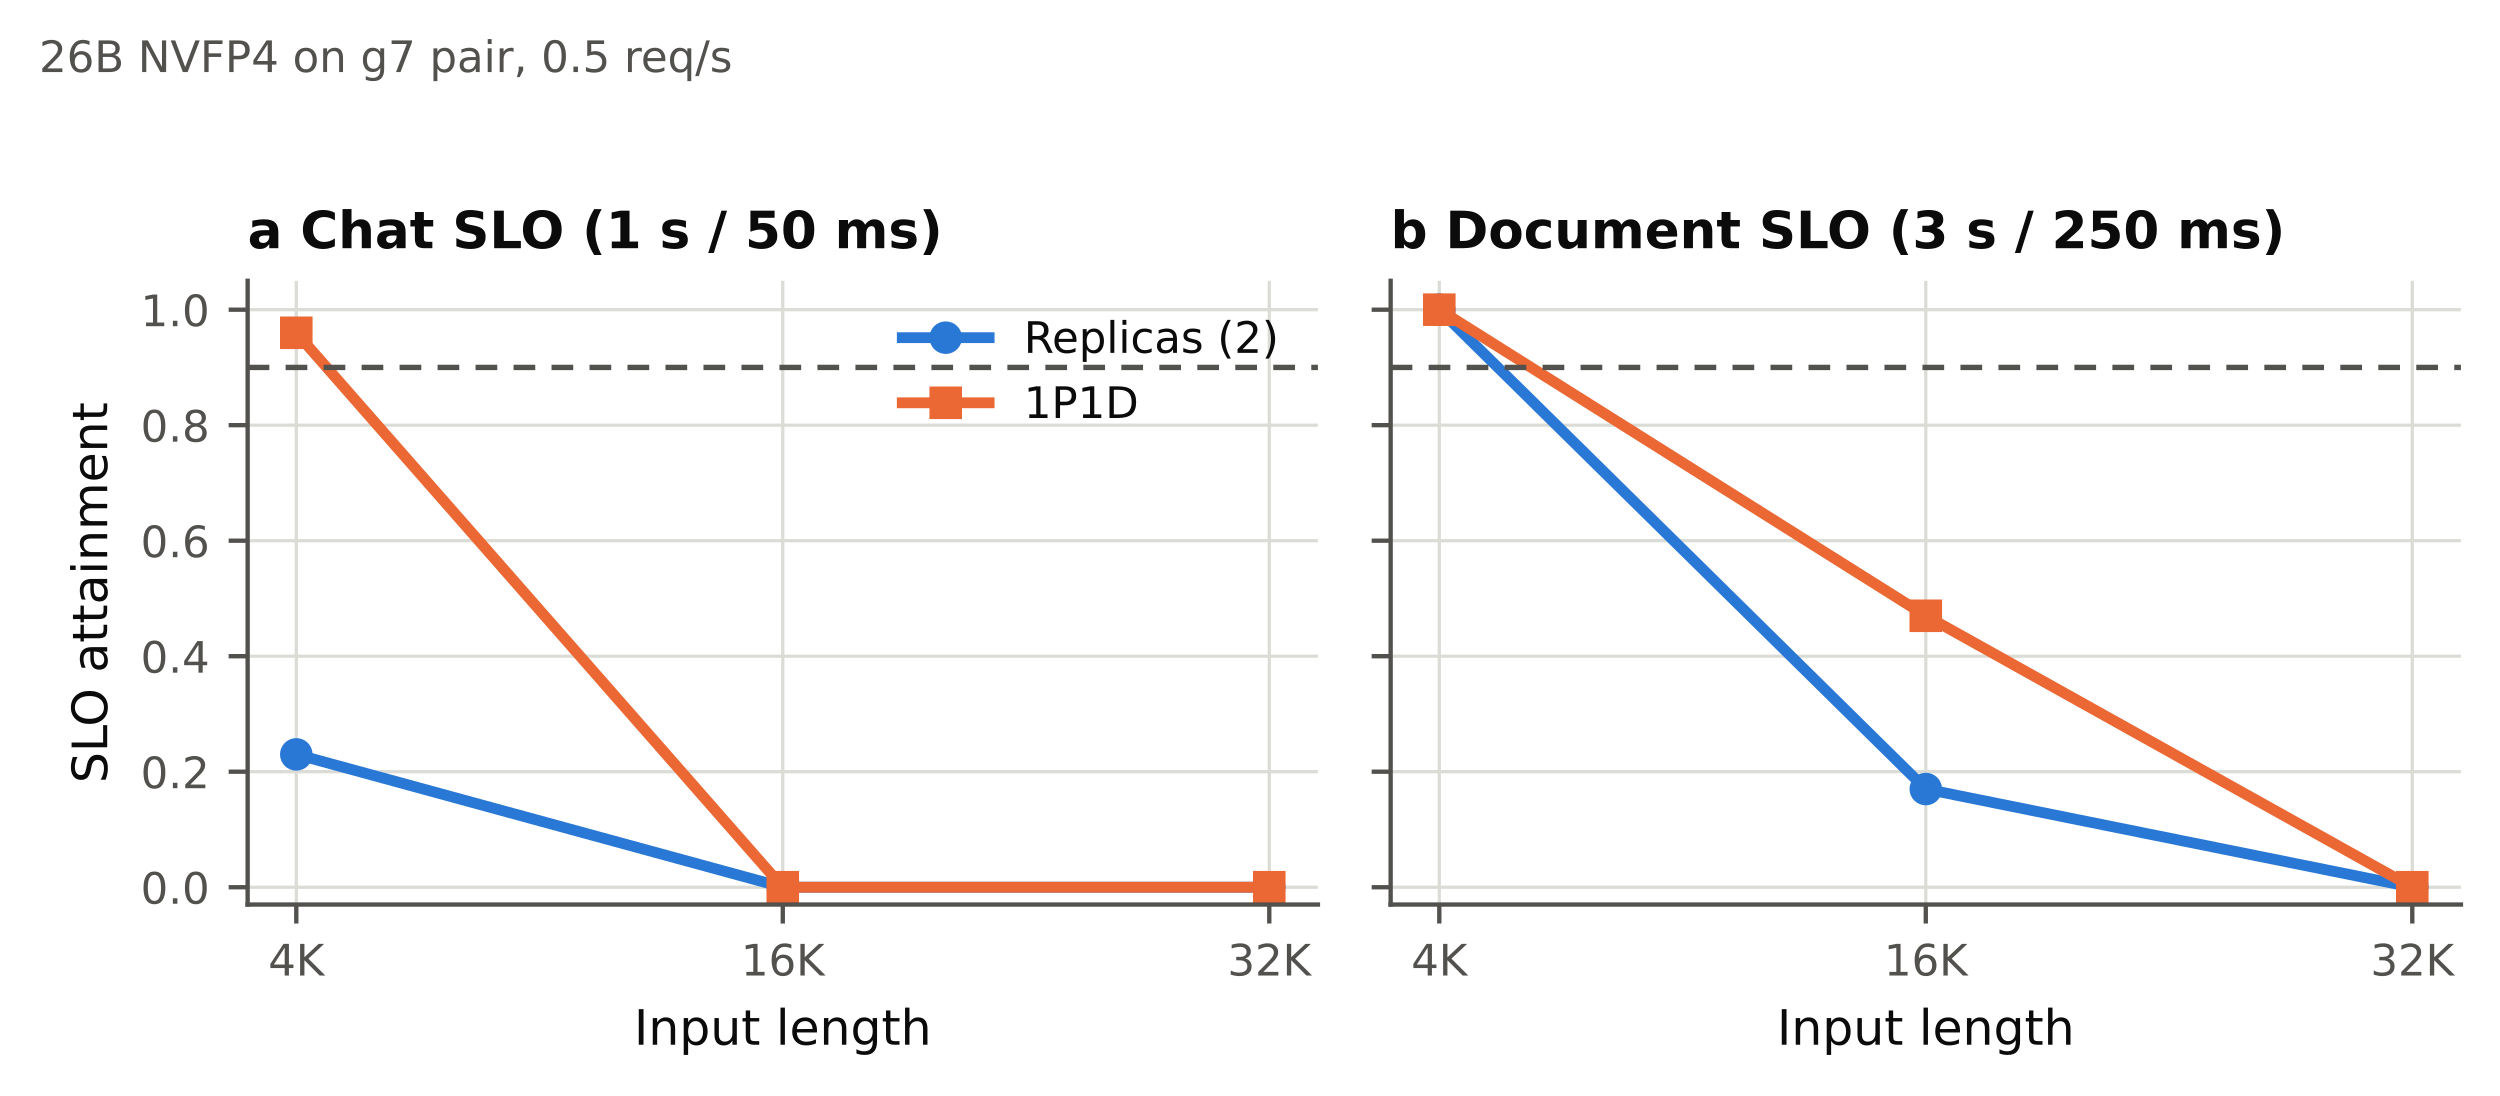
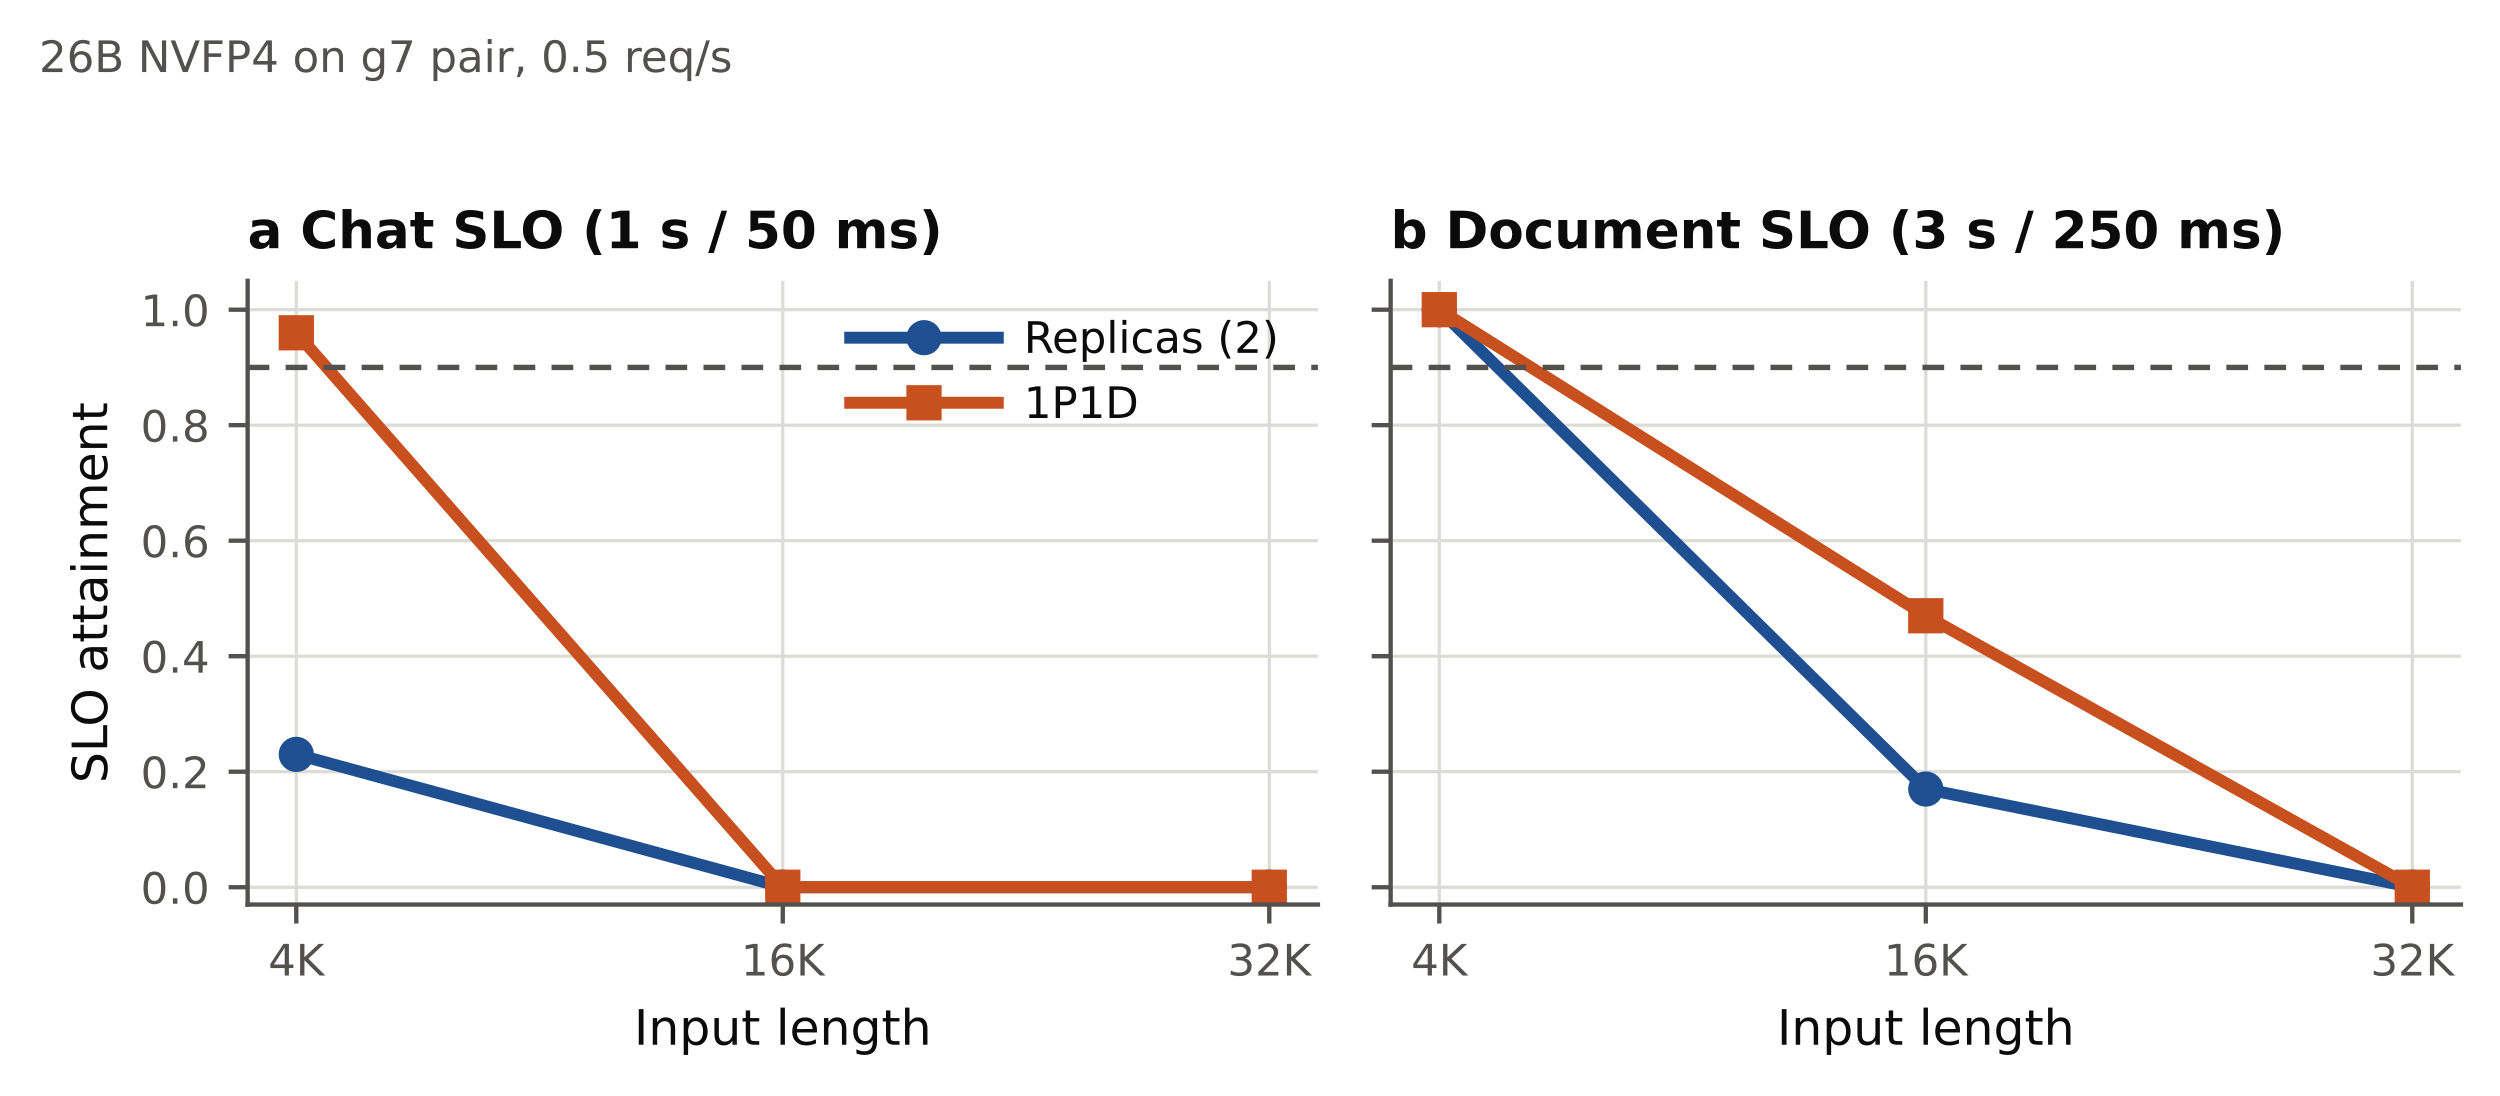
<svg xmlns="http://www.w3.org/2000/svg" xmlns:xlink="http://www.w3.org/1999/xlink" width="460.691pt" height="201.887pt" viewBox="0 0 460.691 201.887" version="1.1">
  <defs>
    <style type="text/css">*{stroke-linejoin: round; stroke-linecap: butt}</style>
  </defs>
  <g id="figure_1">
    <g id="patch_1">
      <path d="M 0 201.887  L 460.691 201.887  L 460.691 -0  L 0 -0  L 0 201.887  z " style="fill: none" />
    </g>
    <g id="axes_1">
      <g id="patch_2">
        <path d="M 45.634 166.686  L 242.862 166.686  L 242.862 51.746  L 45.634 51.746  L 45.634 166.686  z " style="fill: none" />
      </g>
      <g id="matplotlib.axis_1">
        <g id="xtick_1">
          <g id="line2d_1">
-             <path d="M 54.599 166.686  L 54.599 51.746  " clip-path="url(#pe10164a2cf)" style="fill: none; stroke: #dcdcd6; stroke-width: 0.6; stroke-linecap: square" />
+             <path d="M 54.599 166.686  L 54.599 51.746  " clip-path="url(#pffcfead158)" style="fill: none; stroke: #dcdcd6; stroke-width: 0.6; stroke-linecap: square" />
          </g>
          <g id="line2d_2">
            <defs>
-               <path id="m27194da87b" d="M 0 0  L 0 3.5  " style="stroke: #52514e; stroke-width: 0.8" />
+               <path id="m50b5857de2" d="M 0 0  L 0 3.5  " style="stroke: #52514e; stroke-width: 0.8" />
            </defs>
            <g>
-               <use xlink:href="#m27194da87b" x="54.599" y="166.686" style="fill: #52514e; stroke: #52514e; stroke-width: 0.8" />
+               <use xlink:href="#m50b5857de2" x="54.599" y="166.686" style="fill: #52514e; stroke: #52514e; stroke-width: 0.8" />
            </g>
          </g>
          <g id="text_1">
            <text style="font-size: 8px; font-family: 'DejaVu Sans', 'Bitstream Vera Sans', 'Computer Modern Sans Serif', 'Lucida Grande', 'Verdana', 'Geneva', 'Lucid', 'Arial', 'Helvetica', 'Avant Garde', sans-serif; text-anchor: middle; fill: #52514e" x="54.599" y="179.764" transform="rotate(-0 54.59899 179.764)">4K</text>
          </g>
        </g>
        <g id="xtick_2">
          <g id="line2d_3">
-             <path d="M 144.248 166.686  L 144.248 51.746  " clip-path="url(#pe10164a2cf)" style="fill: none; stroke: #dcdcd6; stroke-width: 0.6; stroke-linecap: square" />
+             <path d="M 144.248 166.686  L 144.248 51.746  " clip-path="url(#pffcfead158)" style="fill: none; stroke: #dcdcd6; stroke-width: 0.6; stroke-linecap: square" />
          </g>
          <g id="line2d_4">
            <g>
-               <use xlink:href="#m27194da87b" x="144.248" y="166.686" style="fill: #52514e; stroke: #52514e; stroke-width: 0.8" />
+               <use xlink:href="#m50b5857de2" x="144.248" y="166.686" style="fill: #52514e; stroke: #52514e; stroke-width: 0.8" />
            </g>
          </g>
          <g id="text_2">
            <text style="font-size: 8px; font-family: 'DejaVu Sans', 'Bitstream Vera Sans', 'Computer Modern Sans Serif', 'Lucida Grande', 'Verdana', 'Geneva', 'Lucid', 'Arial', 'Helvetica', 'Avant Garde', sans-serif; text-anchor: middle; fill: #52514e" x="144.248" y="179.764" transform="rotate(-0 144.2478 179.764)">16K</text>
          </g>
        </g>
        <g id="xtick_3">
          <g id="line2d_5">
-             <path d="M 233.897 166.686  L 233.897 51.746  " clip-path="url(#pe10164a2cf)" style="fill: none; stroke: #dcdcd6; stroke-width: 0.6; stroke-linecap: square" />
+             <path d="M 233.897 166.686  L 233.897 51.746  " clip-path="url(#pffcfead158)" style="fill: none; stroke: #dcdcd6; stroke-width: 0.6; stroke-linecap: square" />
          </g>
          <g id="line2d_6">
            <g>
-               <use xlink:href="#m27194da87b" x="233.897" y="166.686" style="fill: #52514e; stroke: #52514e; stroke-width: 0.8" />
+               <use xlink:href="#m50b5857de2" x="233.897" y="166.686" style="fill: #52514e; stroke: #52514e; stroke-width: 0.8" />
            </g>
          </g>
          <g id="text_3">
            <text style="font-size: 8px; font-family: 'DejaVu Sans', 'Bitstream Vera Sans', 'Computer Modern Sans Serif', 'Lucida Grande', 'Verdana', 'Geneva', 'Lucid', 'Arial', 'Helvetica', 'Avant Garde', sans-serif; text-anchor: middle; fill: #52514e" x="233.897" y="179.764" transform="rotate(-0 233.8967 179.764)">32K</text>
          </g>
        </g>
        <g id="text_4">
          <text style="font-size: 9px; font-family: 'DejaVu Sans', 'Bitstream Vera Sans', 'Computer Modern Sans Serif', 'Lucida Grande', 'Verdana', 'Geneva', 'Lucid', 'Arial', 'Helvetica', 'Avant Garde', sans-serif; text-anchor: middle; fill: #0b0b0b" x="144.248" y="192.524" transform="rotate(-0 144.2478 192.5245)">Input length</text>
        </g>
      </g>
      <g id="matplotlib.axis_2">
        <g id="ytick_1">
          <g id="line2d_7">
-             <path d="M 45.634 163.493  L 242.862 163.493  " clip-path="url(#pe10164a2cf)" style="fill: none; stroke: #dcdcd6; stroke-width: 0.6; stroke-linecap: square" />
+             <path d="M 45.634 163.493  L 242.862 163.493  " clip-path="url(#pffcfead158)" style="fill: none; stroke: #dcdcd6; stroke-width: 0.6; stroke-linecap: square" />
          </g>
          <g id="line2d_8">
            <defs>
-               <path id="m6f4c86ccff" d="M 0 0  L -3.5 0  " style="stroke: #52514e; stroke-width: 0.8" />
+               <path id="m2def2390a6" d="M 0 0  L -3.5 0  " style="stroke: #52514e; stroke-width: 0.8" />
            </defs>
            <g>
-               <use xlink:href="#m6f4c86ccff" x="45.634" y="163.493" style="fill: #52514e; stroke: #52514e; stroke-width: 0.8" />
+               <use xlink:href="#m2def2390a6" x="45.634" y="163.493" style="fill: #52514e; stroke: #52514e; stroke-width: 0.8" />
            </g>
          </g>
          <g id="text_5">
            <text style="font-size: 8px; font-family: 'DejaVu Sans', 'Bitstream Vera Sans', 'Computer Modern Sans Serif', 'Lucida Grande', 'Verdana', 'Geneva', 'Lucid', 'Arial', 'Helvetica', 'Avant Garde', sans-serif; text-anchor: end; fill: #52514e" x="38.634" y="166.532" transform="rotate(-0 38.63411 166.5322)">0.0</text>
          </g>
        </g>
        <g id="ytick_2">
          <g id="line2d_9">
-             <path d="M 45.634 142.208  L 242.862 142.208  " clip-path="url(#pe10164a2cf)" style="fill: none; stroke: #dcdcd6; stroke-width: 0.6; stroke-linecap: square" />
+             <path d="M 45.634 142.208  L 242.862 142.208  " clip-path="url(#pffcfead158)" style="fill: none; stroke: #dcdcd6; stroke-width: 0.6; stroke-linecap: square" />
          </g>
          <g id="line2d_10">
            <g>
-               <use xlink:href="#m6f4c86ccff" x="45.634" y="142.208" style="fill: #52514e; stroke: #52514e; stroke-width: 0.8" />
+               <use xlink:href="#m2def2390a6" x="45.634" y="142.208" style="fill: #52514e; stroke: #52514e; stroke-width: 0.8" />
            </g>
          </g>
          <g id="text_6">
            <text style="font-size: 8px; font-family: 'DejaVu Sans', 'Bitstream Vera Sans', 'Computer Modern Sans Serif', 'Lucida Grande', 'Verdana', 'Geneva', 'Lucid', 'Arial', 'Helvetica', 'Avant Garde', sans-serif; text-anchor: end; fill: #52514e" x="38.634" y="145.247" transform="rotate(-0 38.63411 145.247)">0.2</text>
          </g>
        </g>
        <g id="ytick_3">
          <g id="line2d_11">
-             <path d="M 45.634 120.923  L 242.862 120.923  " clip-path="url(#pe10164a2cf)" style="fill: none; stroke: #dcdcd6; stroke-width: 0.6; stroke-linecap: square" />
+             <path d="M 45.634 120.923  L 242.862 120.923  " clip-path="url(#pffcfead158)" style="fill: none; stroke: #dcdcd6; stroke-width: 0.6; stroke-linecap: square" />
          </g>
          <g id="line2d_12">
            <g>
-               <use xlink:href="#m6f4c86ccff" x="45.634" y="120.923" style="fill: #52514e; stroke: #52514e; stroke-width: 0.8" />
+               <use xlink:href="#m2def2390a6" x="45.634" y="120.923" style="fill: #52514e; stroke: #52514e; stroke-width: 0.8" />
            </g>
          </g>
          <g id="text_7">
            <text style="font-size: 8px; font-family: 'DejaVu Sans', 'Bitstream Vera Sans', 'Computer Modern Sans Serif', 'Lucida Grande', 'Verdana', 'Geneva', 'Lucid', 'Arial', 'Helvetica', 'Avant Garde', sans-serif; text-anchor: end; fill: #52514e" x="38.634" y="123.962" transform="rotate(-0 38.63411 123.9618)">0.4</text>
          </g>
        </g>
        <g id="ytick_4">
          <g id="line2d_13">
-             <path d="M 45.634 99.637  L 242.862 99.637  " clip-path="url(#pe10164a2cf)" style="fill: none; stroke: #dcdcd6; stroke-width: 0.6; stroke-linecap: square" />
+             <path d="M 45.634 99.637  L 242.862 99.637  " clip-path="url(#pffcfead158)" style="fill: none; stroke: #dcdcd6; stroke-width: 0.6; stroke-linecap: square" />
          </g>
          <g id="line2d_14">
            <g>
-               <use xlink:href="#m6f4c86ccff" x="45.634" y="99.637" style="fill: #52514e; stroke: #52514e; stroke-width: 0.8" />
+               <use xlink:href="#m2def2390a6" x="45.634" y="99.637" style="fill: #52514e; stroke: #52514e; stroke-width: 0.8" />
            </g>
          </g>
          <g id="text_8">
            <text style="font-size: 8px; font-family: 'DejaVu Sans', 'Bitstream Vera Sans', 'Computer Modern Sans Serif', 'Lucida Grande', 'Verdana', 'Geneva', 'Lucid', 'Arial', 'Helvetica', 'Avant Garde', sans-serif; text-anchor: end; fill: #52514e" x="38.634" y="102.677" transform="rotate(-0 38.63411 102.6766)">0.6</text>
          </g>
        </g>
        <g id="ytick_5">
          <g id="line2d_15">
-             <path d="M 45.634 78.352  L 242.862 78.352  " clip-path="url(#pe10164a2cf)" style="fill: none; stroke: #dcdcd6; stroke-width: 0.6; stroke-linecap: square" />
+             <path d="M 45.634 78.352  L 242.862 78.352  " clip-path="url(#pffcfead158)" style="fill: none; stroke: #dcdcd6; stroke-width: 0.6; stroke-linecap: square" />
          </g>
          <g id="line2d_16">
            <g>
-               <use xlink:href="#m6f4c86ccff" x="45.634" y="78.352" style="fill: #52514e; stroke: #52514e; stroke-width: 0.8" />
+               <use xlink:href="#m2def2390a6" x="45.634" y="78.352" style="fill: #52514e; stroke: #52514e; stroke-width: 0.8" />
            </g>
          </g>
          <g id="text_9">
            <text style="font-size: 8px; font-family: 'DejaVu Sans', 'Bitstream Vera Sans', 'Computer Modern Sans Serif', 'Lucida Grande', 'Verdana', 'Geneva', 'Lucid', 'Arial', 'Helvetica', 'Avant Garde', sans-serif; text-anchor: end; fill: #52514e" x="38.634" y="81.391" transform="rotate(-0 38.63411 81.39135)">0.8</text>
          </g>
        </g>
        <g id="ytick_6">
          <g id="line2d_17">
-             <path d="M 45.634 57.067  L 242.862 57.067  " clip-path="url(#pe10164a2cf)" style="fill: none; stroke: #dcdcd6; stroke-width: 0.6; stroke-linecap: square" />
+             <path d="M 45.634 57.067  L 242.862 57.067  " clip-path="url(#pffcfead158)" style="fill: none; stroke: #dcdcd6; stroke-width: 0.6; stroke-linecap: square" />
          </g>
          <g id="line2d_18">
            <g>
-               <use xlink:href="#m6f4c86ccff" x="45.634" y="57.067" style="fill: #52514e; stroke: #52514e; stroke-width: 0.8" />
+               <use xlink:href="#m2def2390a6" x="45.634" y="57.067" style="fill: #52514e; stroke: #52514e; stroke-width: 0.8" />
            </g>
          </g>
          <g id="text_10">
            <text style="font-size: 8px; font-family: 'DejaVu Sans', 'Bitstream Vera Sans', 'Computer Modern Sans Serif', 'Lucida Grande', 'Verdana', 'Geneva', 'Lucid', 'Arial', 'Helvetica', 'Avant Garde', sans-serif; text-anchor: end; fill: #52514e" x="38.634" y="60.106" transform="rotate(-0 38.63411 60.10614)">1.0</text>
          </g>
        </g>
        <g id="text_11">
          <text style="font-size: 9px; font-family: 'DejaVu Sans', 'Bitstream Vera Sans', 'Computer Modern Sans Serif', 'Lucida Grande', 'Verdana', 'Geneva', 'Lucid', 'Arial', 'Helvetica', 'Avant Garde', sans-serif; text-anchor: middle; fill: #0b0b0b" x="19.75" y="109.216" transform="rotate(-90 19.7495 109.2158)">SLO attainment</text>
        </g>
      </g>
      <g id="line2d_19">
-         <path d="M 54.599 139.015  L 144.248 163.493  L 233.897 163.493  " clip-path="url(#pe10164a2cf)" style="fill: none; stroke: #2a78d6; stroke-width: 2; stroke-linecap: square" />
+         <path d="M 54.599 139.015  L 144.248 163.493  L 233.897 163.493  " clip-path="url(#pffcfead158)" style="fill: none; stroke: #1d4f91; stroke-width: 2.2; stroke-linecap: square" />
        <defs>
-           <path id="me38b9e5b8d" d="M 0 2.5  C 0.663 2.5 1.299 2.237 1.768 1.768  C 2.237 1.299 2.5 0.663 2.5 0  C 2.5 -0.663 2.237 -1.299 1.768 -1.768  C 1.299 -2.237 0.663 -2.5 0 -2.5  C -0.663 -2.5 -1.299 -2.237 -1.768 -1.768  C -2.237 -1.299 -2.5 -0.663 -2.5 0  C -2.5 0.663 -2.237 1.299 -1.768 1.768  C -1.299 2.237 -0.663 2.5 0 2.5  z " style="stroke: #2a78d6" />
+           <path id="mbf7e159182" d="M 0 2.75  C 0.729 2.75 1.429 2.46 1.945 1.945  C 2.46 1.429 2.75 0.729 2.75 0  C 2.75 -0.729 2.46 -1.429 1.945 -1.945  C 1.429 -2.46 0.729 -2.75 0 -2.75  C -0.729 -2.75 -1.429 -2.46 -1.945 -1.945  C -2.46 -1.429 -2.75 -0.729 -2.75 0  C -2.75 0.729 -2.46 1.429 -1.945 1.945  C -1.429 2.46 -0.729 2.75 0 2.75  z " style="stroke: #1d4f91" />
        </defs>
-         <g clip-path="url(#pe10164a2cf)">
-           <use xlink:href="#me38b9e5b8d" x="54.599" y="139.015" style="fill: #2a78d6; stroke: #2a78d6" />
-           <use xlink:href="#me38b9e5b8d" x="144.248" y="163.493" style="fill: #2a78d6; stroke: #2a78d6" />
-           <use xlink:href="#me38b9e5b8d" x="233.897" y="163.493" style="fill: #2a78d6; stroke: #2a78d6" />
+         <g clip-path="url(#pffcfead158)">
+           <use xlink:href="#mbf7e159182" x="54.599" y="139.015" style="fill: #1d4f91; stroke: #1d4f91" />
+           <use xlink:href="#mbf7e159182" x="144.248" y="163.493" style="fill: #1d4f91; stroke: #1d4f91" />
+           <use xlink:href="#mbf7e159182" x="233.897" y="163.493" style="fill: #1d4f91; stroke: #1d4f91" />
        </g>
      </g>
      <g id="line2d_20">
-         <path d="M 54.599 61.324  L 144.248 163.493  L 233.897 163.493  " clip-path="url(#pe10164a2cf)" style="fill: none; stroke: #eb6834; stroke-width: 2; stroke-linecap: square" />
+         <path d="M 54.599 61.324  L 144.248 163.493  L 233.897 163.493  " clip-path="url(#pffcfead158)" style="fill: none; stroke: #c8501e; stroke-width: 2.2; stroke-linecap: square" />
        <defs>
-           <path id="mcf254a153b" d="M -2.5 2.5  L 2.5 2.5  L 2.5 -2.5  L -2.5 -2.5  z " style="stroke: #eb6834; stroke-linejoin: miter" />
+           <path id="m9a50d55fbb" d="M -2.75 2.75  L 2.75 2.75  L 2.75 -2.75  L -2.75 -2.75  z " style="stroke: #c8501e; stroke-linejoin: miter" />
        </defs>
-         <g clip-path="url(#pe10164a2cf)">
-           <use xlink:href="#mcf254a153b" x="54.599" y="61.324" style="fill: #eb6834; stroke: #eb6834; stroke-linejoin: miter" />
-           <use xlink:href="#mcf254a153b" x="144.248" y="163.493" style="fill: #eb6834; stroke: #eb6834; stroke-linejoin: miter" />
-           <use xlink:href="#mcf254a153b" x="233.897" y="163.493" style="fill: #eb6834; stroke: #eb6834; stroke-linejoin: miter" />
+         <g clip-path="url(#pffcfead158)">
+           <use xlink:href="#m9a50d55fbb" x="54.599" y="61.324" style="fill: #c8501e; stroke: #c8501e; stroke-linejoin: miter" />
+           <use xlink:href="#m9a50d55fbb" x="144.248" y="163.493" style="fill: #c8501e; stroke: #c8501e; stroke-linejoin: miter" />
+           <use xlink:href="#m9a50d55fbb" x="233.897" y="163.493" style="fill: #c8501e; stroke: #c8501e; stroke-linejoin: miter" />
        </g>
      </g>
      <g id="line2d_21">
-         <path d="M 45.634 67.71  L 242.862 67.71  " clip-path="url(#pe10164a2cf)" style="fill: none; stroke-dasharray: 4,3; stroke-dashoffset: 0; stroke: #52514e" />
+         <path d="M 45.634 67.71  L 242.862 67.71  " clip-path="url(#pffcfead158)" style="fill: none; stroke-dasharray: 4,3; stroke-dashoffset: 0; stroke: #52514e" />
      </g>
      <g id="patch_3">
        <path d="M 45.634 166.686  L 45.634 51.746  " style="fill: none; stroke: #52514e; stroke-width: 0.8; stroke-linejoin: miter; stroke-linecap: square" />
      </g>
      <g id="patch_4">
        <path d="M 45.634 166.686  L 242.862 166.686  " style="fill: none; stroke: #52514e; stroke-width: 0.8; stroke-linejoin: miter; stroke-linecap: square" />
      </g>
      <g id="text_12">
        <text style="font-weight: 700; font-size: 9.5px; font-family: 'DejaVu Sans', 'Bitstream Vera Sans', 'Computer Modern Sans Serif', 'Lucida Grande', 'Verdana', 'Geneva', 'Lucid', 'Arial', 'Helvetica', 'Avant Garde', sans-serif; text-anchor: start; fill: #0b0b0b" x="45.634" y="45.746" transform="rotate(-0 45.63411 45.74577)">a  Chat SLO (1 s / 50 ms)</text>
      </g>
      <g id="legend_1">
        <g id="line2d_22">
-           <path d="M 166.272 62.225  L 174.272 62.225  L 182.272 62.225  " style="fill: none; stroke: #2a78d6; stroke-width: 2; stroke-linecap: square" />
+           <path d="M 156.672 62.225  L 170.272 62.225  L 183.872 62.225  " style="fill: none; stroke: #1d4f91; stroke-width: 2.2; stroke-linecap: square" />
          <g>
-             <use xlink:href="#me38b9e5b8d" x="174.272" y="62.225" style="fill: #2a78d6; stroke: #2a78d6" />
+             <use xlink:href="#mbf7e159182" x="170.272" y="62.225" style="fill: #1d4f91; stroke: #1d4f91" />
          </g>
        </g>
        <g id="text_13">
          <text style="font-size: 8px; font-family: 'DejaVu Sans', 'Bitstream Vera Sans', 'Computer Modern Sans Serif', 'Lucida Grande', 'Verdana', 'Geneva', 'Lucid', 'Arial', 'Helvetica', 'Avant Garde', sans-serif; text-anchor: start; fill: #0b0b0b" x="188.672" y="65.025" transform="rotate(-0 188.6716 65.02452)">Replicas (2)</text>
        </g>
        <g id="line2d_23">
-           <path d="M 166.272 74.225  L 174.272 74.225  L 182.272 74.225  " style="fill: none; stroke: #eb6834; stroke-width: 2; stroke-linecap: square" />
+           <path d="M 156.672 74.225  L 170.272 74.225  L 183.872 74.225  " style="fill: none; stroke: #c8501e; stroke-width: 2.2; stroke-linecap: square" />
          <g>
-             <use xlink:href="#mcf254a153b" x="174.272" y="74.225" style="fill: #eb6834; stroke: #eb6834; stroke-linejoin: miter" />
+             <use xlink:href="#m9a50d55fbb" x="170.272" y="74.225" style="fill: #c8501e; stroke: #c8501e; stroke-linejoin: miter" />
          </g>
        </g>
        <g id="text_14">
          <text style="font-size: 8px; font-family: 'DejaVu Sans', 'Bitstream Vera Sans', 'Computer Modern Sans Serif', 'Lucida Grande', 'Verdana', 'Geneva', 'Lucid', 'Arial', 'Helvetica', 'Avant Garde', sans-serif; text-anchor: start; fill: #0b0b0b" x="188.672" y="77.025" transform="rotate(-0 188.6716 77.02515)">1P1D</text>
        </g>
      </g>
    </g>
    <g id="axes_2">
      <g id="patch_5">
        <path d="M 256.263 166.686  L 453.491 166.686  L 453.491 51.746  L 256.263 51.746  L 256.263 166.686  z " style="fill: none" />
      </g>
      <g id="matplotlib.axis_3">
        <g id="xtick_4">
          <g id="line2d_24">
-             <path d="M 265.228 166.686  L 265.228 51.746  " clip-path="url(#p8d260c4b30)" style="fill: none; stroke: #dcdcd6; stroke-width: 0.6; stroke-linecap: square" />
+             <path d="M 265.228 166.686  L 265.228 51.746  " clip-path="url(#p8221e906e7)" style="fill: none; stroke: #dcdcd6; stroke-width: 0.6; stroke-linecap: square" />
          </g>
          <g id="line2d_25">
            <g>
-               <use xlink:href="#m27194da87b" x="265.228" y="166.686" style="fill: #52514e; stroke: #52514e; stroke-width: 0.8" />
+               <use xlink:href="#m50b5857de2" x="265.228" y="166.686" style="fill: #52514e; stroke: #52514e; stroke-width: 0.8" />
            </g>
          </g>
          <g id="text_15">
            <text style="font-size: 8px; font-family: 'DejaVu Sans', 'Bitstream Vera Sans', 'Computer Modern Sans Serif', 'Lucida Grande', 'Verdana', 'Geneva', 'Lucid', 'Arial', 'Helvetica', 'Avant Garde', sans-serif; text-anchor: middle; fill: #52514e" x="265.228" y="179.764" transform="rotate(-0 265.2279 179.764)">4K</text>
          </g>
        </g>
        <g id="xtick_5">
          <g id="line2d_26">
-             <path d="M 354.877 166.686  L 354.877 51.746  " clip-path="url(#p8d260c4b30)" style="fill: none; stroke: #dcdcd6; stroke-width: 0.6; stroke-linecap: square" />
+             <path d="M 354.877 166.686  L 354.877 51.746  " clip-path="url(#p8221e906e7)" style="fill: none; stroke: #dcdcd6; stroke-width: 0.6; stroke-linecap: square" />
          </g>
          <g id="line2d_27">
            <g>
-               <use xlink:href="#m27194da87b" x="354.877" y="166.686" style="fill: #52514e; stroke: #52514e; stroke-width: 0.8" />
+               <use xlink:href="#m50b5857de2" x="354.877" y="166.686" style="fill: #52514e; stroke: #52514e; stroke-width: 0.8" />
            </g>
          </g>
          <g id="text_16">
            <text style="font-size: 8px; font-family: 'DejaVu Sans', 'Bitstream Vera Sans', 'Computer Modern Sans Serif', 'Lucida Grande', 'Verdana', 'Geneva', 'Lucid', 'Arial', 'Helvetica', 'Avant Garde', sans-serif; text-anchor: middle; fill: #52514e" x="354.877" y="179.764" transform="rotate(-0 354.8768 179.764)">16K</text>
          </g>
        </g>
        <g id="xtick_6">
          <g id="line2d_28">
-             <path d="M 444.526 166.686  L 444.526 51.746  " clip-path="url(#p8d260c4b30)" style="fill: none; stroke: #dcdcd6; stroke-width: 0.6; stroke-linecap: square" />
+             <path d="M 444.526 166.686  L 444.526 51.746  " clip-path="url(#p8221e906e7)" style="fill: none; stroke: #dcdcd6; stroke-width: 0.6; stroke-linecap: square" />
          </g>
          <g id="line2d_29">
            <g>
-               <use xlink:href="#m27194da87b" x="444.526" y="166.686" style="fill: #52514e; stroke: #52514e; stroke-width: 0.8" />
+               <use xlink:href="#m50b5857de2" x="444.526" y="166.686" style="fill: #52514e; stroke: #52514e; stroke-width: 0.8" />
            </g>
          </g>
          <g id="text_17">
            <text style="font-size: 8px; font-family: 'DejaVu Sans', 'Bitstream Vera Sans', 'Computer Modern Sans Serif', 'Lucida Grande', 'Verdana', 'Geneva', 'Lucid', 'Arial', 'Helvetica', 'Avant Garde', sans-serif; text-anchor: middle; fill: #52514e" x="444.526" y="179.764" transform="rotate(-0 444.5256 179.764)">32K</text>
          </g>
        </g>
        <g id="text_18">
          <text style="font-size: 9px; font-family: 'DejaVu Sans', 'Bitstream Vera Sans', 'Computer Modern Sans Serif', 'Lucida Grande', 'Verdana', 'Geneva', 'Lucid', 'Arial', 'Helvetica', 'Avant Garde', sans-serif; text-anchor: middle; fill: #0b0b0b" x="354.877" y="192.524" transform="rotate(-0 354.8768 192.5245)">Input length</text>
        </g>
      </g>
      <g id="matplotlib.axis_4">
        <g id="ytick_7">
          <g id="line2d_30">
-             <path d="M 256.263 163.493  L 453.491 163.493  " clip-path="url(#p8d260c4b30)" style="fill: none; stroke: #dcdcd6; stroke-width: 0.6; stroke-linecap: square" />
+             <path d="M 256.263 163.493  L 453.491 163.493  " clip-path="url(#p8221e906e7)" style="fill: none; stroke: #dcdcd6; stroke-width: 0.6; stroke-linecap: square" />
          </g>
          <g id="line2d_31">
            <g>
-               <use xlink:href="#m6f4c86ccff" x="256.263" y="163.493" style="fill: #52514e; stroke: #52514e; stroke-width: 0.8" />
+               <use xlink:href="#m2def2390a6" x="256.263" y="163.493" style="fill: #52514e; stroke: #52514e; stroke-width: 0.8" />
            </g>
          </g>
        </g>
        <g id="ytick_8">
          <g id="line2d_32">
-             <path d="M 256.263 142.208  L 453.491 142.208  " clip-path="url(#p8d260c4b30)" style="fill: none; stroke: #dcdcd6; stroke-width: 0.6; stroke-linecap: square" />
+             <path d="M 256.263 142.208  L 453.491 142.208  " clip-path="url(#p8221e906e7)" style="fill: none; stroke: #dcdcd6; stroke-width: 0.6; stroke-linecap: square" />
          </g>
          <g id="line2d_33">
            <g>
-               <use xlink:href="#m6f4c86ccff" x="256.263" y="142.208" style="fill: #52514e; stroke: #52514e; stroke-width: 0.8" />
+               <use xlink:href="#m2def2390a6" x="256.263" y="142.208" style="fill: #52514e; stroke: #52514e; stroke-width: 0.8" />
            </g>
          </g>
        </g>
        <g id="ytick_9">
          <g id="line2d_34">
-             <path d="M 256.263 120.923  L 453.491 120.923  " clip-path="url(#p8d260c4b30)" style="fill: none; stroke: #dcdcd6; stroke-width: 0.6; stroke-linecap: square" />
+             <path d="M 256.263 120.923  L 453.491 120.923  " clip-path="url(#p8221e906e7)" style="fill: none; stroke: #dcdcd6; stroke-width: 0.6; stroke-linecap: square" />
          </g>
          <g id="line2d_35">
            <g>
-               <use xlink:href="#m6f4c86ccff" x="256.263" y="120.923" style="fill: #52514e; stroke: #52514e; stroke-width: 0.8" />
+               <use xlink:href="#m2def2390a6" x="256.263" y="120.923" style="fill: #52514e; stroke: #52514e; stroke-width: 0.8" />
            </g>
          </g>
        </g>
        <g id="ytick_10">
          <g id="line2d_36">
-             <path d="M 256.263 99.637  L 453.491 99.637  " clip-path="url(#p8d260c4b30)" style="fill: none; stroke: #dcdcd6; stroke-width: 0.6; stroke-linecap: square" />
+             <path d="M 256.263 99.637  L 453.491 99.637  " clip-path="url(#p8221e906e7)" style="fill: none; stroke: #dcdcd6; stroke-width: 0.6; stroke-linecap: square" />
          </g>
          <g id="line2d_37">
            <g>
-               <use xlink:href="#m6f4c86ccff" x="256.263" y="99.637" style="fill: #52514e; stroke: #52514e; stroke-width: 0.8" />
+               <use xlink:href="#m2def2390a6" x="256.263" y="99.637" style="fill: #52514e; stroke: #52514e; stroke-width: 0.8" />
            </g>
          </g>
        </g>
        <g id="ytick_11">
          <g id="line2d_38">
-             <path d="M 256.263 78.352  L 453.491 78.352  " clip-path="url(#p8d260c4b30)" style="fill: none; stroke: #dcdcd6; stroke-width: 0.6; stroke-linecap: square" />
+             <path d="M 256.263 78.352  L 453.491 78.352  " clip-path="url(#p8221e906e7)" style="fill: none; stroke: #dcdcd6; stroke-width: 0.6; stroke-linecap: square" />
          </g>
          <g id="line2d_39">
            <g>
-               <use xlink:href="#m6f4c86ccff" x="256.263" y="78.352" style="fill: #52514e; stroke: #52514e; stroke-width: 0.8" />
+               <use xlink:href="#m2def2390a6" x="256.263" y="78.352" style="fill: #52514e; stroke: #52514e; stroke-width: 0.8" />
            </g>
          </g>
        </g>
        <g id="ytick_12">
          <g id="line2d_40">
-             <path d="M 256.263 57.067  L 453.491 57.067  " clip-path="url(#p8d260c4b30)" style="fill: none; stroke: #dcdcd6; stroke-width: 0.6; stroke-linecap: square" />
+             <path d="M 256.263 57.067  L 453.491 57.067  " clip-path="url(#p8221e906e7)" style="fill: none; stroke: #dcdcd6; stroke-width: 0.6; stroke-linecap: square" />
          </g>
          <g id="line2d_41">
            <g>
-               <use xlink:href="#m6f4c86ccff" x="256.263" y="57.067" style="fill: #52514e; stroke: #52514e; stroke-width: 0.8" />
+               <use xlink:href="#m2def2390a6" x="256.263" y="57.067" style="fill: #52514e; stroke: #52514e; stroke-width: 0.8" />
            </g>
          </g>
        </g>
      </g>
      <g id="line2d_42">
-         <path d="M 265.228 57.067  L 354.877 145.401  L 444.526 163.493  " clip-path="url(#p8d260c4b30)" style="fill: none; stroke: #2a78d6; stroke-width: 2; stroke-linecap: square" />
-         <g clip-path="url(#p8d260c4b30)">
-           <use xlink:href="#me38b9e5b8d" x="265.228" y="57.067" style="fill: #2a78d6; stroke: #2a78d6" />
-           <use xlink:href="#me38b9e5b8d" x="354.877" y="145.401" style="fill: #2a78d6; stroke: #2a78d6" />
-           <use xlink:href="#me38b9e5b8d" x="444.526" y="163.493" style="fill: #2a78d6; stroke: #2a78d6" />
+         <path d="M 265.228 57.067  L 354.877 145.401  L 444.526 163.493  " clip-path="url(#p8221e906e7)" style="fill: none; stroke: #1d4f91; stroke-width: 2.2; stroke-linecap: square" />
+         <g clip-path="url(#p8221e906e7)">
+           <use xlink:href="#mbf7e159182" x="265.228" y="57.067" style="fill: #1d4f91; stroke: #1d4f91" />
+           <use xlink:href="#mbf7e159182" x="354.877" y="145.401" style="fill: #1d4f91; stroke: #1d4f91" />
+           <use xlink:href="#mbf7e159182" x="444.526" y="163.493" style="fill: #1d4f91; stroke: #1d4f91" />
        </g>
      </g>
      <g id="line2d_43">
-         <path d="M 265.228 57.067  L 354.877 113.473  L 444.526 163.493  " clip-path="url(#p8d260c4b30)" style="fill: none; stroke: #eb6834; stroke-width: 2; stroke-linecap: square" />
-         <g clip-path="url(#p8d260c4b30)">
-           <use xlink:href="#mcf254a153b" x="265.228" y="57.067" style="fill: #eb6834; stroke: #eb6834; stroke-linejoin: miter" />
-           <use xlink:href="#mcf254a153b" x="354.877" y="113.473" style="fill: #eb6834; stroke: #eb6834; stroke-linejoin: miter" />
-           <use xlink:href="#mcf254a153b" x="444.526" y="163.493" style="fill: #eb6834; stroke: #eb6834; stroke-linejoin: miter" />
+         <path d="M 265.228 57.067  L 354.877 113.473  L 444.526 163.493  " clip-path="url(#p8221e906e7)" style="fill: none; stroke: #c8501e; stroke-width: 2.2; stroke-linecap: square" />
+         <g clip-path="url(#p8221e906e7)">
+           <use xlink:href="#m9a50d55fbb" x="265.228" y="57.067" style="fill: #c8501e; stroke: #c8501e; stroke-linejoin: miter" />
+           <use xlink:href="#m9a50d55fbb" x="354.877" y="113.473" style="fill: #c8501e; stroke: #c8501e; stroke-linejoin: miter" />
+           <use xlink:href="#m9a50d55fbb" x="444.526" y="163.493" style="fill: #c8501e; stroke: #c8501e; stroke-linejoin: miter" />
        </g>
      </g>
      <g id="line2d_44">
-         <path d="M 256.263 67.71  L 453.491 67.71  " clip-path="url(#p8d260c4b30)" style="fill: none; stroke-dasharray: 4,3; stroke-dashoffset: 0; stroke: #52514e" />
+         <path d="M 256.263 67.71  L 453.491 67.71  " clip-path="url(#p8221e906e7)" style="fill: none; stroke-dasharray: 4,3; stroke-dashoffset: 0; stroke: #52514e" />
      </g>
      <g id="patch_6">
        <path d="M 256.263 166.686  L 256.263 51.746  " style="fill: none; stroke: #52514e; stroke-width: 0.8; stroke-linejoin: miter; stroke-linecap: square" />
      </g>
      <g id="patch_7">
        <path d="M 256.263 166.686  L 453.491 166.686  " style="fill: none; stroke: #52514e; stroke-width: 0.8; stroke-linejoin: miter; stroke-linecap: square" />
      </g>
      <g id="text_19">
        <text style="font-weight: 700; font-size: 9.5px; font-family: 'DejaVu Sans', 'Bitstream Vera Sans', 'Computer Modern Sans Serif', 'Lucida Grande', 'Verdana', 'Geneva', 'Lucid', 'Arial', 'Helvetica', 'Avant Garde', sans-serif; text-anchor: start; fill: #0b0b0b" x="256.263" y="45.746" transform="rotate(-0 256.2631 45.74577)">b  Document SLO (3 s / 250 ms)</text>
      </g>
    </g>
    <g id="text_20">
      <text style="font-size: 8px; font-family: 'DejaVu Sans', 'Bitstream Vera Sans', 'Computer Modern Sans Serif', 'Lucida Grande', 'Verdana', 'Geneva', 'Lucid', 'Arial', 'Helvetica', 'Avant Garde', sans-serif; text-anchor: start; fill: #52514e" x="7.2" y="13.279" transform="rotate(-0 7.2 13.27875)">26B NVFP4 on g7 pair, 0.5 req/s</text>
    </g>
  </g>
  <defs>
-     <clipPath id="pe10164a2cf">
+     <clipPath id="pffcfead158">
      <rect x="45.634" y="51.746" width="197.227" height="114.94" />
    </clipPath>
-     <clipPath id="p8d260c4b30">
+     <clipPath id="p8221e906e7">
      <rect x="256.263" y="51.746" width="197.227" height="114.94" />
    </clipPath>
  </defs>
</svg>
